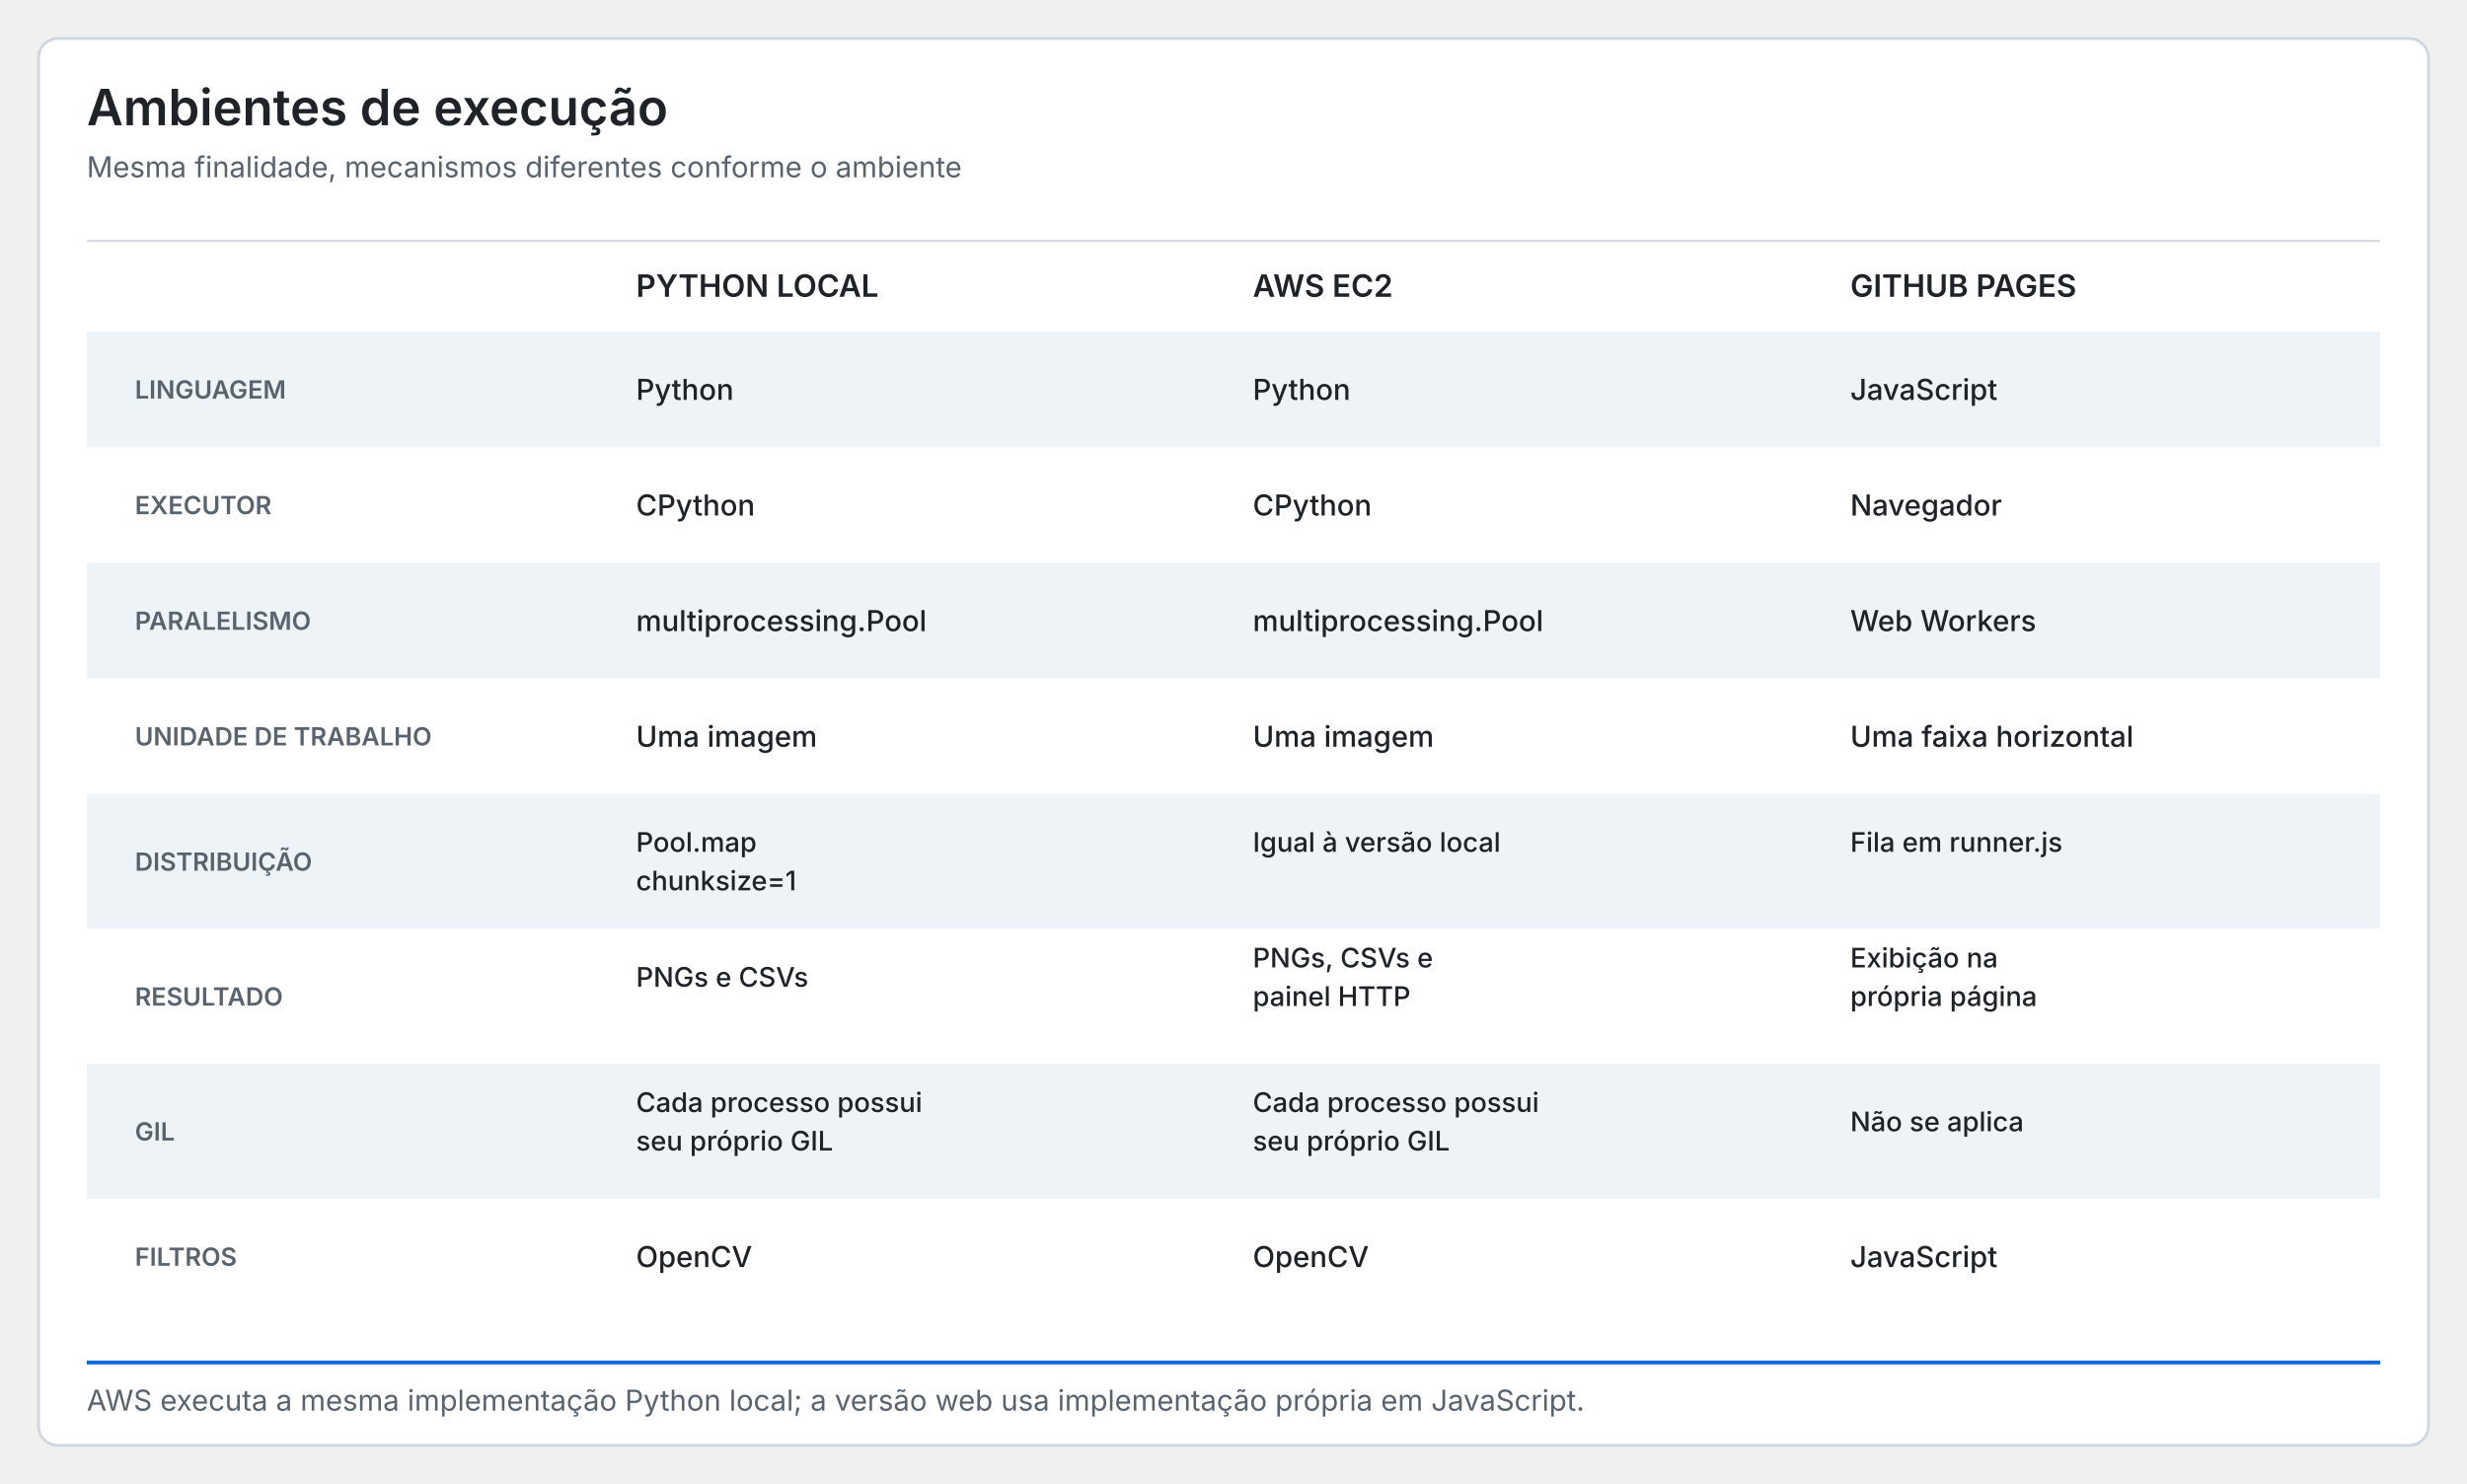
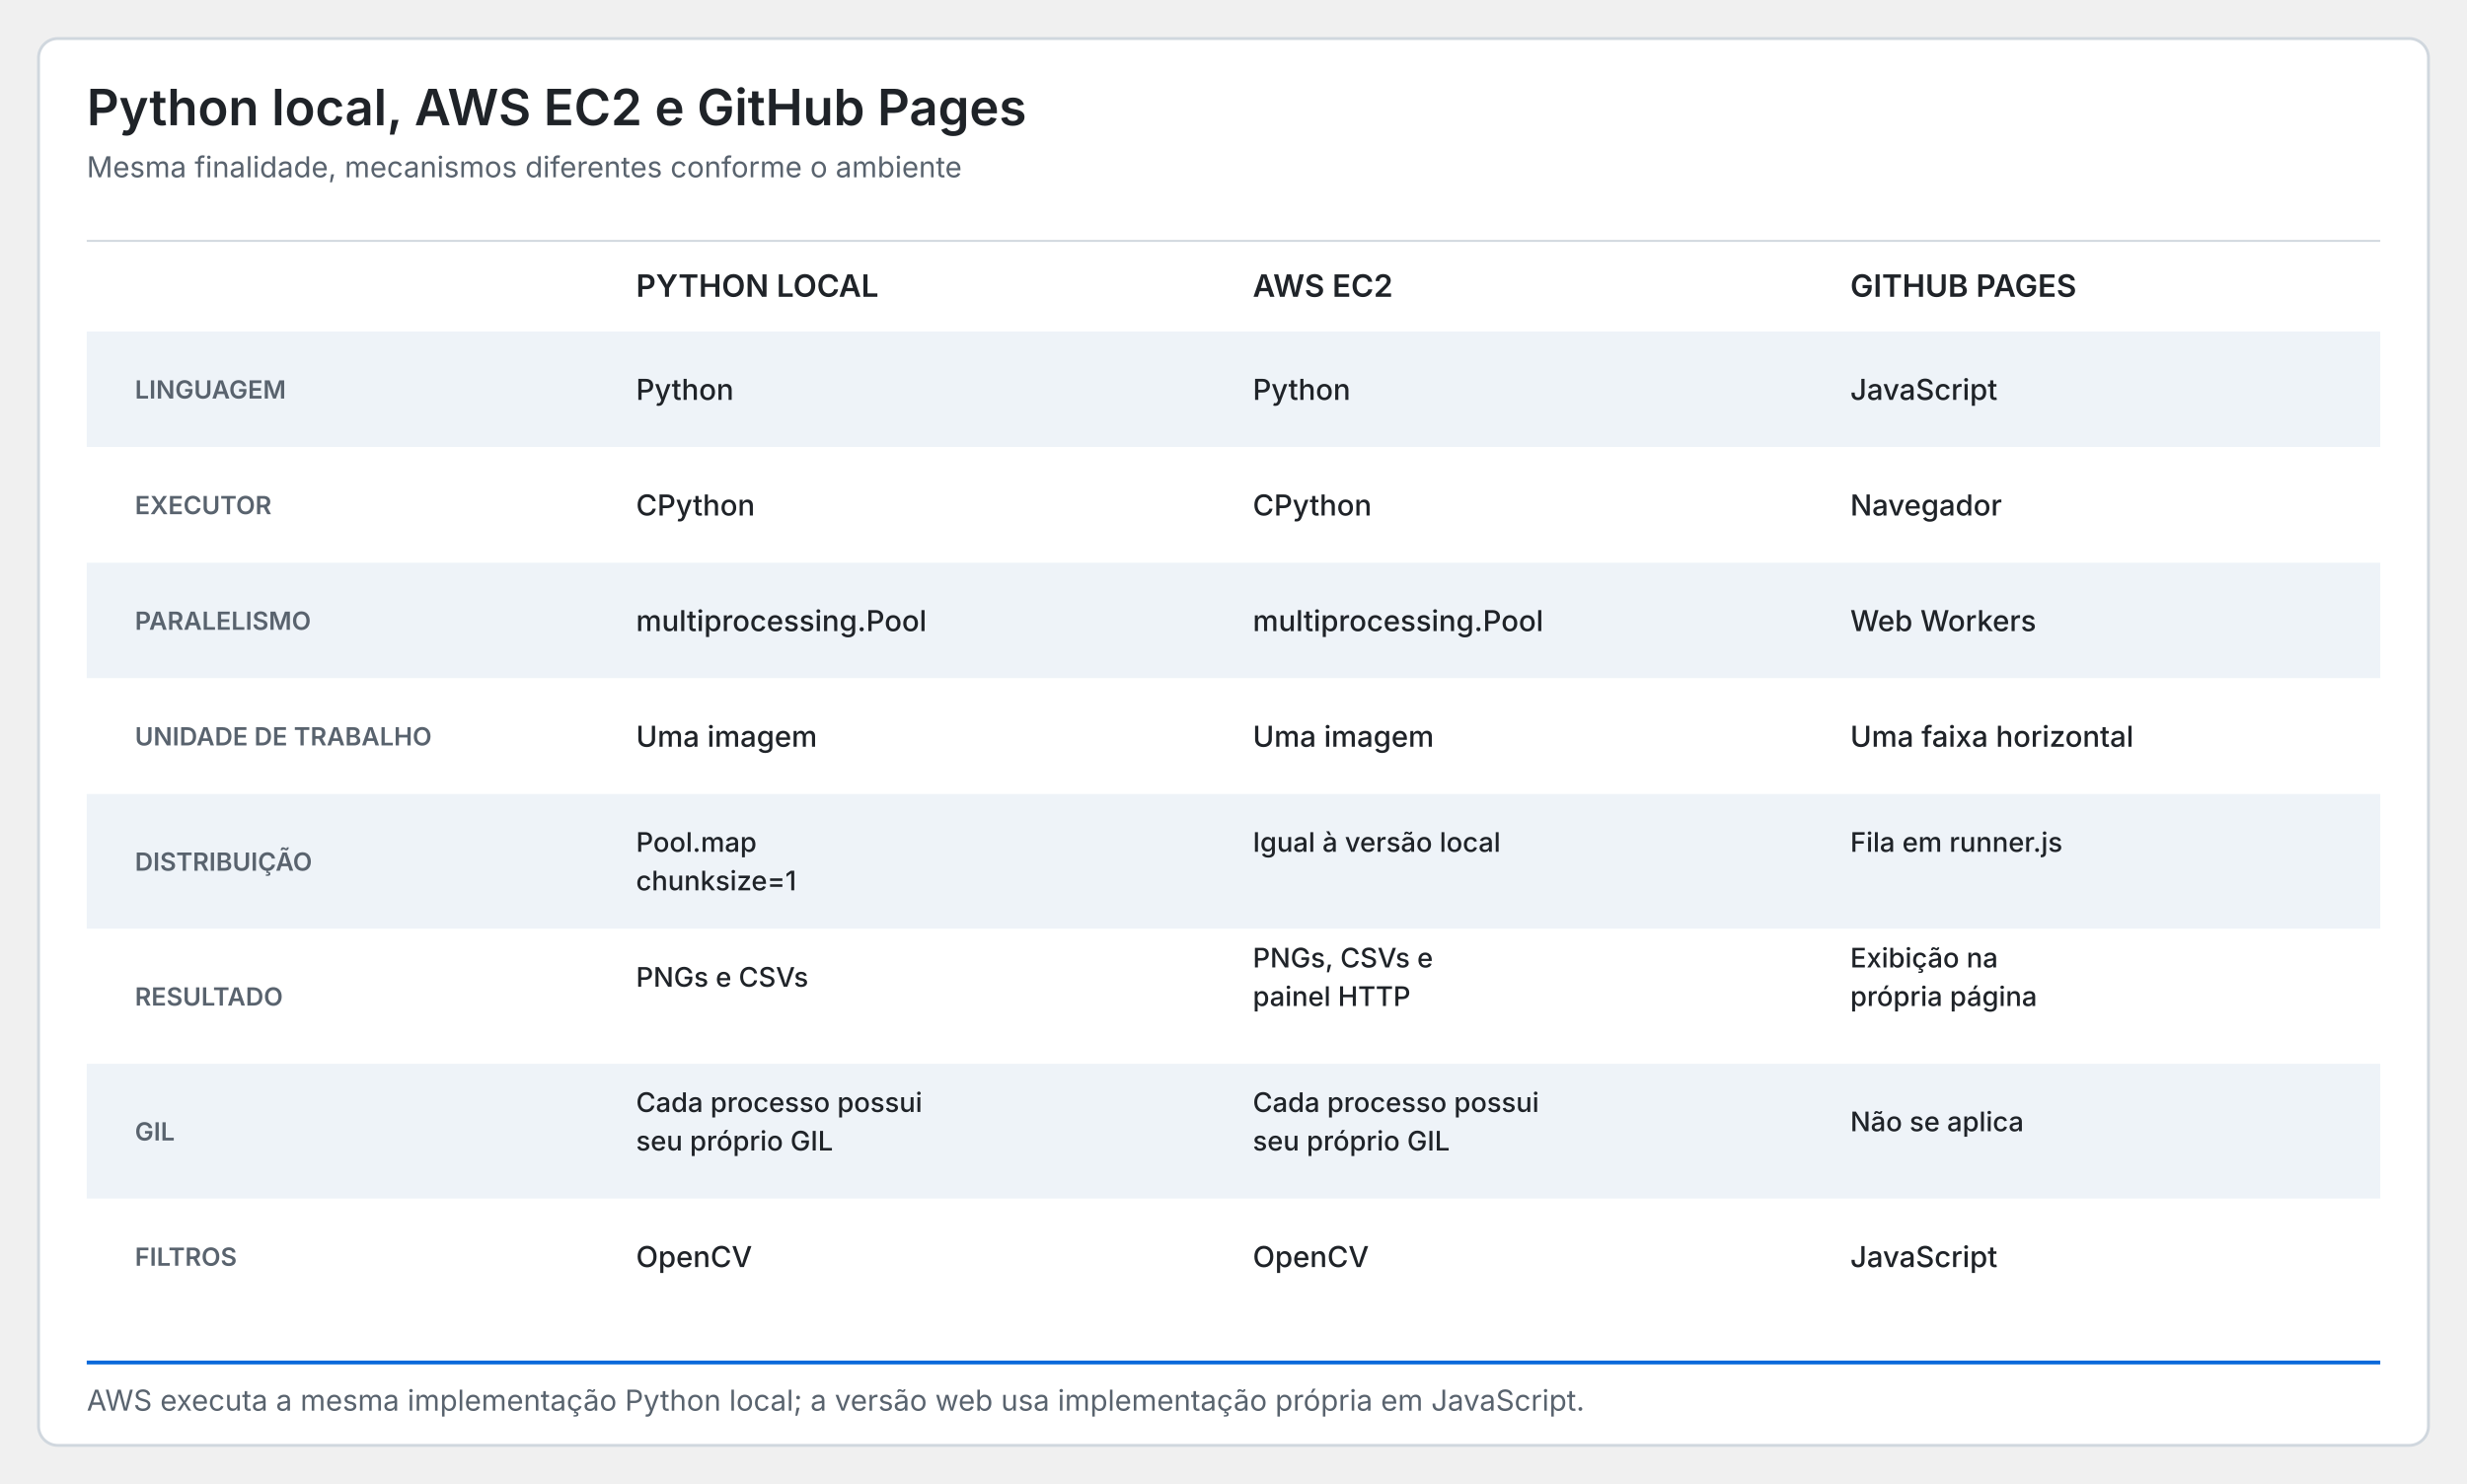
<svg xmlns="http://www.w3.org/2000/svg" width="1280" height="770" viewBox="0 0 1280 770" role="img" aria-labelledby="title desc">
  <defs>
    <style>
.panel{fill:#ffffff;stroke:#d0d7de;stroke-width:1.5}
.h{font:600 26px Inter,Segoe UI,Arial,sans-serif;fill:#1f2328}
.sub{font:400 15px Inter,Segoe UI,Arial,sans-serif;fill:#59636e}
.head{font:600 16px Inter,Segoe UI,Arial,sans-serif;fill:#1f2328}
.key{font:600 13px Inter,Segoe UI,Arial,sans-serif;fill:#59636e;dominant-baseline:middle}
.val{font:500 15px Inter,Segoe UI,Arial,sans-serif;fill:#1f2328;dominant-baseline:middle}
.small{font:500 14px Inter,Segoe UI,Arial,sans-serif;fill:#1f2328}
.rule{stroke:#d0d7de;stroke-width:1}
</style>
  </defs>
  <rect class="panel" x="20" y="20" width="1240" height="730" rx="10" />
-   <text class="h" x="45" y="65">Ambientes de execução</text>
+   <text class="h" x="45" y="65">Python local, AWS EC2 e GitHub Pages</text>
  <text class="sub" x="45" y="92">Mesma finalidade, mecanismos diferentes conforme o ambiente</text>
  <line class="rule" x1="45" y1="125" x2="1235" y2="125" />
  <text class="head" x="330" y="154">PYTHON LOCAL</text>
  <text class="head" x="650" y="154">AWS EC2</text>
  <text class="head" x="960" y="154">GITHUB PAGES</text>
  <rect x="45" y="172" width="1190" height="60" fill="#eef3f8" />
  <text class="key" x="70" y="202">LINGUAGEM</text>
  <text class="val" x="330" y="202">Python</text>
  <text class="val" x="650" y="202">Python</text>
  <text class="val" x="960" y="202">JavaScript</text>
  <rect x="45" y="232" width="1190" height="60" fill="#ffffff" />
  <text class="key" x="70" y="262">EXECUTOR</text>
  <text class="val" x="330" y="262">CPython</text>
  <text class="val" x="650" y="262">CPython</text>
  <text class="val" x="960" y="262">Navegador</text>
  <rect x="45" y="292" width="1190" height="60" fill="#eef3f8" />
  <text class="key" x="70" y="322">PARALELISMO</text>
  <text class="val" x="330" y="322">multiprocessing.Pool</text>
  <text class="val" x="650" y="322">multiprocessing.Pool</text>
  <text class="val" x="960" y="322">Web Workers</text>
  <rect x="45" y="352" width="1190" height="60" fill="#ffffff" />
  <text class="key" x="70" y="382">UNIDADE DE TRABALHO</text>
  <text class="val" x="330" y="382">Uma imagem</text>
  <text class="val" x="650" y="382">Uma imagem</text>
  <text class="val" x="960" y="382">Uma faixa horizontal</text>
  <rect x="45" y="412" width="1190" height="70" fill="#eef3f8" />
  <text class="key" x="70" y="447">DISTRIBUIÇÃO</text>
  <text class="small" x="330" y="442">Pool.map</text>
  <text class="small" x="330" y="462">chunksize=1</text>
  <text class="small" x="650" y="442">Igual à versão local</text>
  <text class="small" x="960" y="442">Fila em runner.js</text>
  <rect x="45" y="482" width="1190" height="70" fill="#ffffff" />
  <text class="key" x="70" y="517">RESULTADO</text>
  <text class="small" x="330" y="512">PNGs e CSVs</text>
  <text class="small" x="650" y="502">PNGs, CSVs e</text>
  <text class="small" x="650" y="522">painel HTTP</text>
  <text class="small" x="960" y="502">Exibição na</text>
  <text class="small" x="960" y="522">própria página</text>
  <rect x="45" y="552" width="1190" height="70" fill="#eef3f8" />
  <text class="key" x="70" y="587">GIL</text>
  <text class="small" x="330" y="577">Cada processo possui</text>
  <text class="small" x="330" y="597">seu próprio GIL</text>
  <text class="small" x="650" y="577">Cada processo possui</text>
  <text class="small" x="650" y="597">seu próprio GIL</text>
  <text class="small" x="960" y="587">Não se aplica</text>
  <rect x="45" y="622" width="1190" height="60" fill="#ffffff" />
  <text class="key" x="70" y="652">FILTROS</text>
  <text class="val" x="330" y="652">OpenCV</text>
  <text class="val" x="650" y="652">OpenCV</text>
  <text class="val" x="960" y="652">JavaScript</text>
  <line x1="45" y1="707" x2="1235" y2="707" stroke="#0969da" stroke-width="2" />
  <text class="sub" x="45" y="732">AWS executa a mesma implementação Python local; a versão web usa implementação própria em JavaScript.</text>
</svg>
